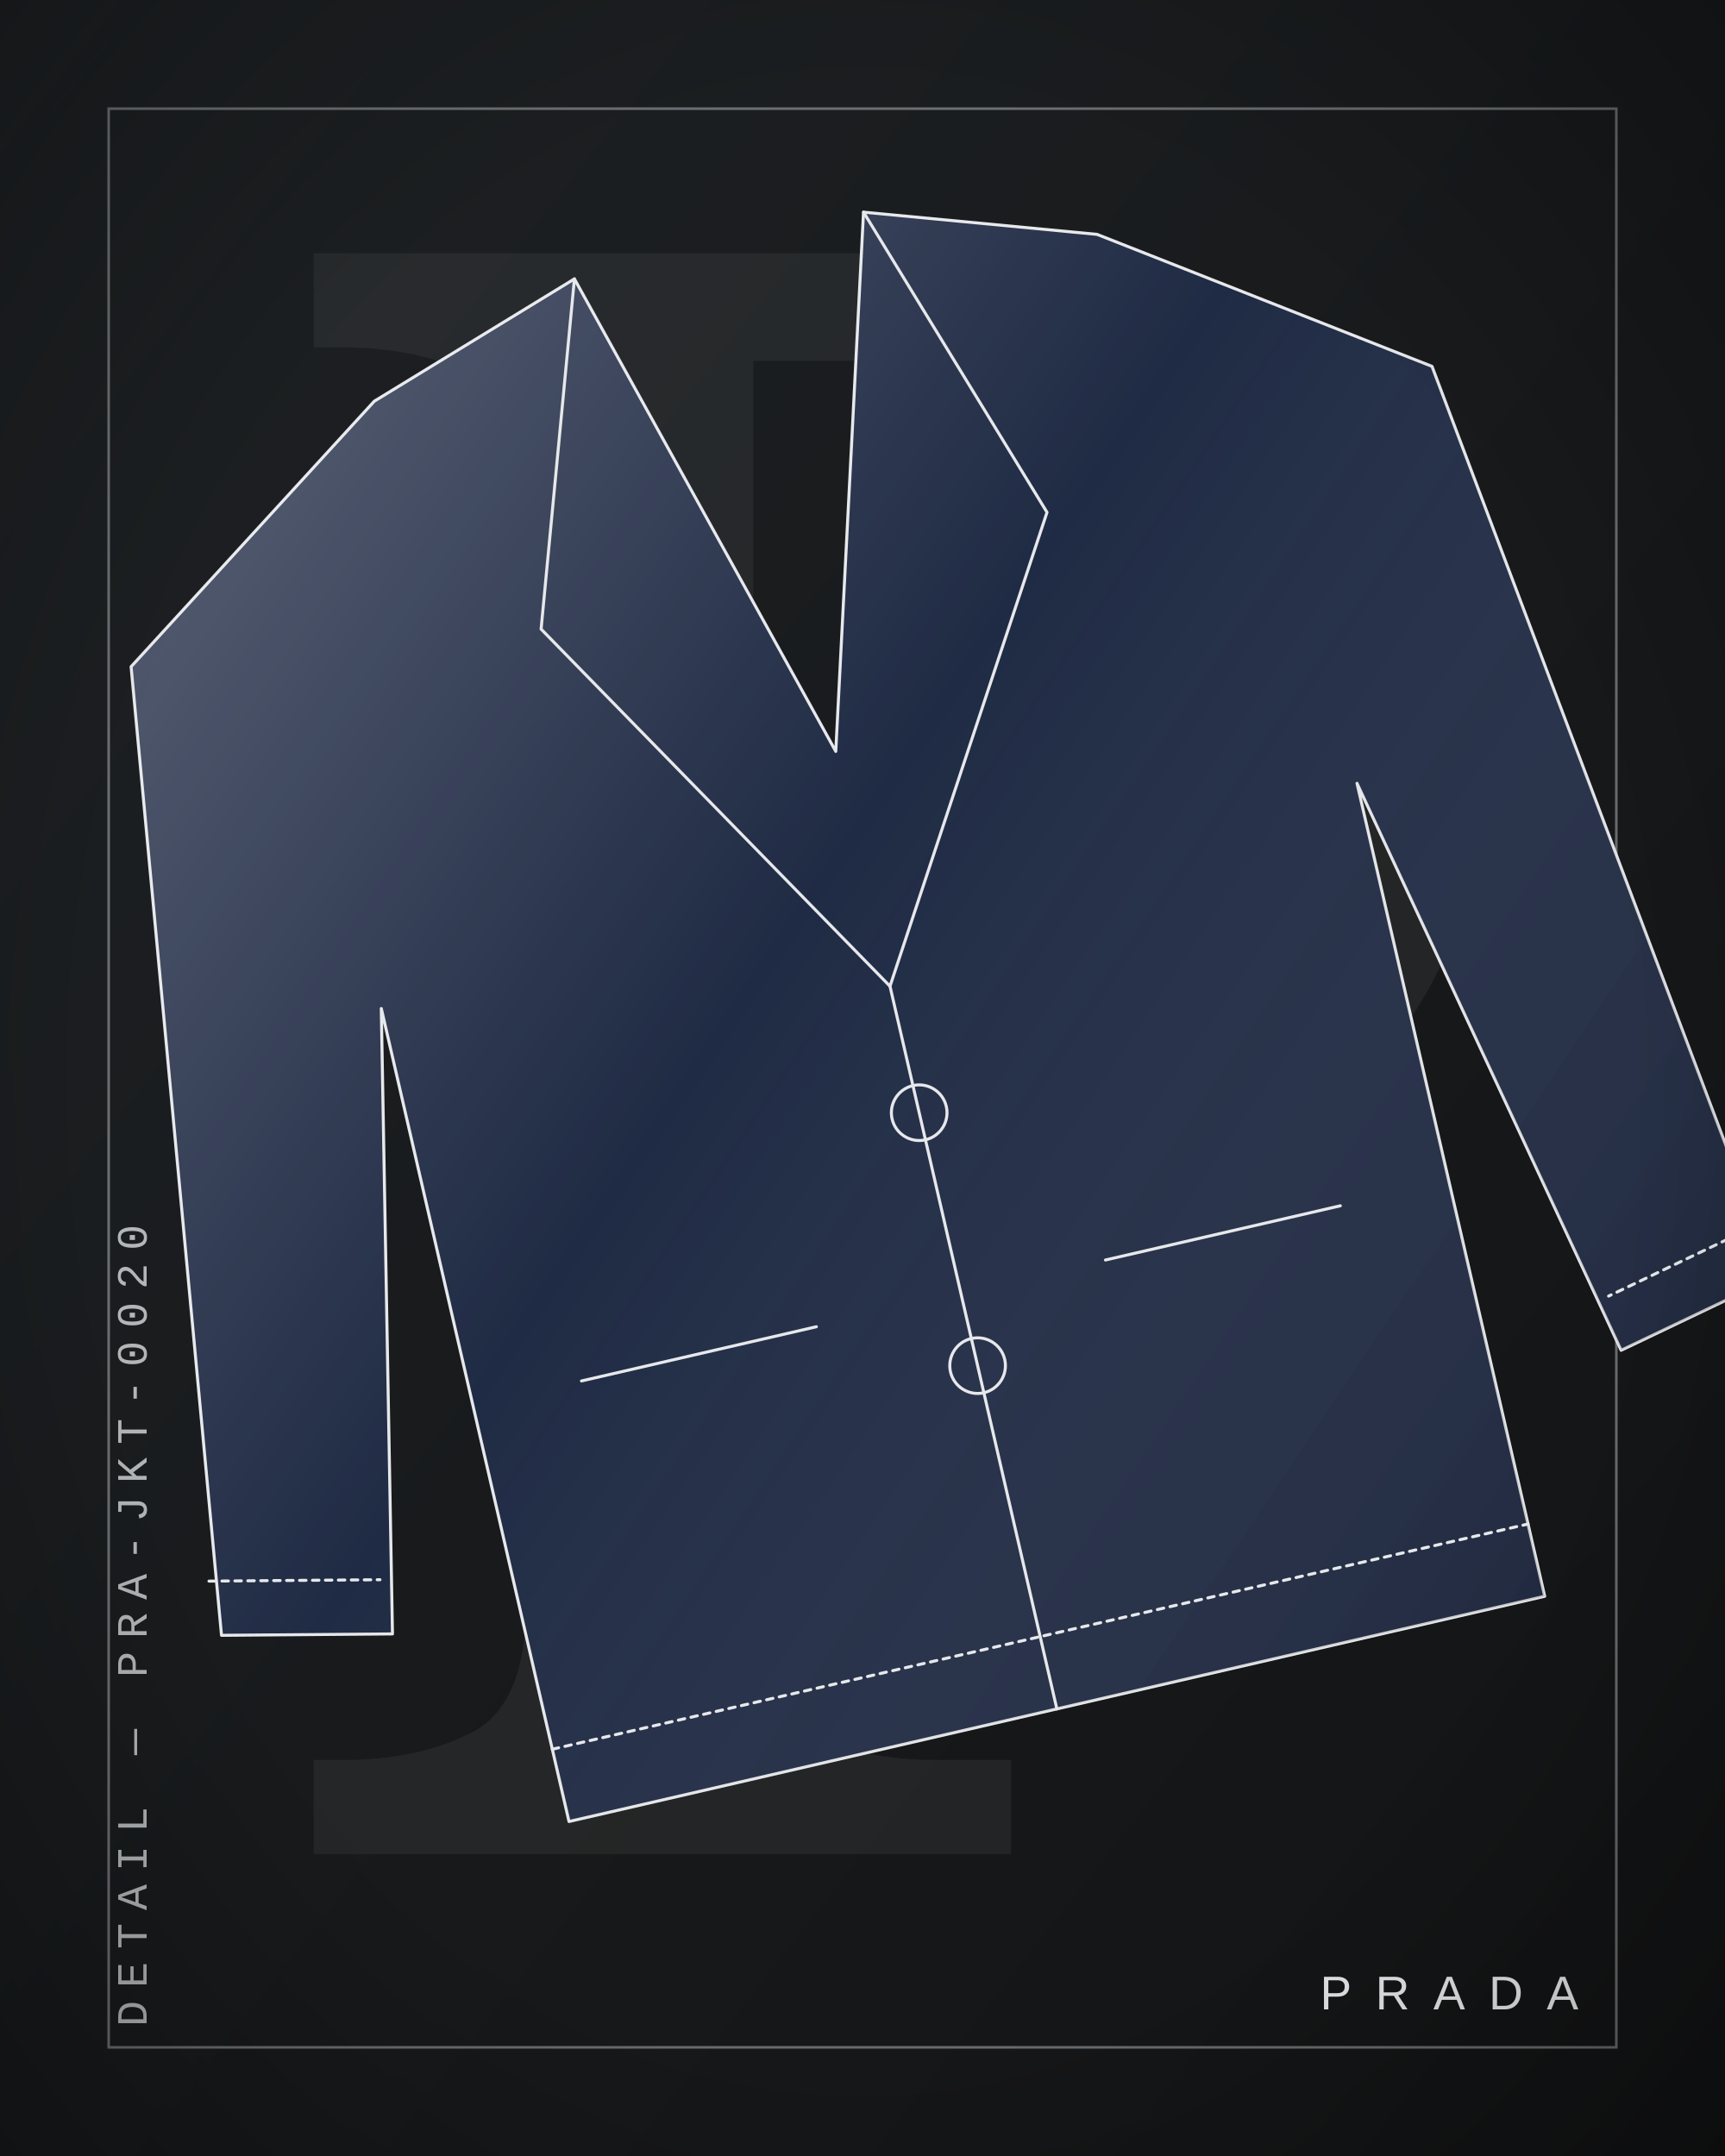
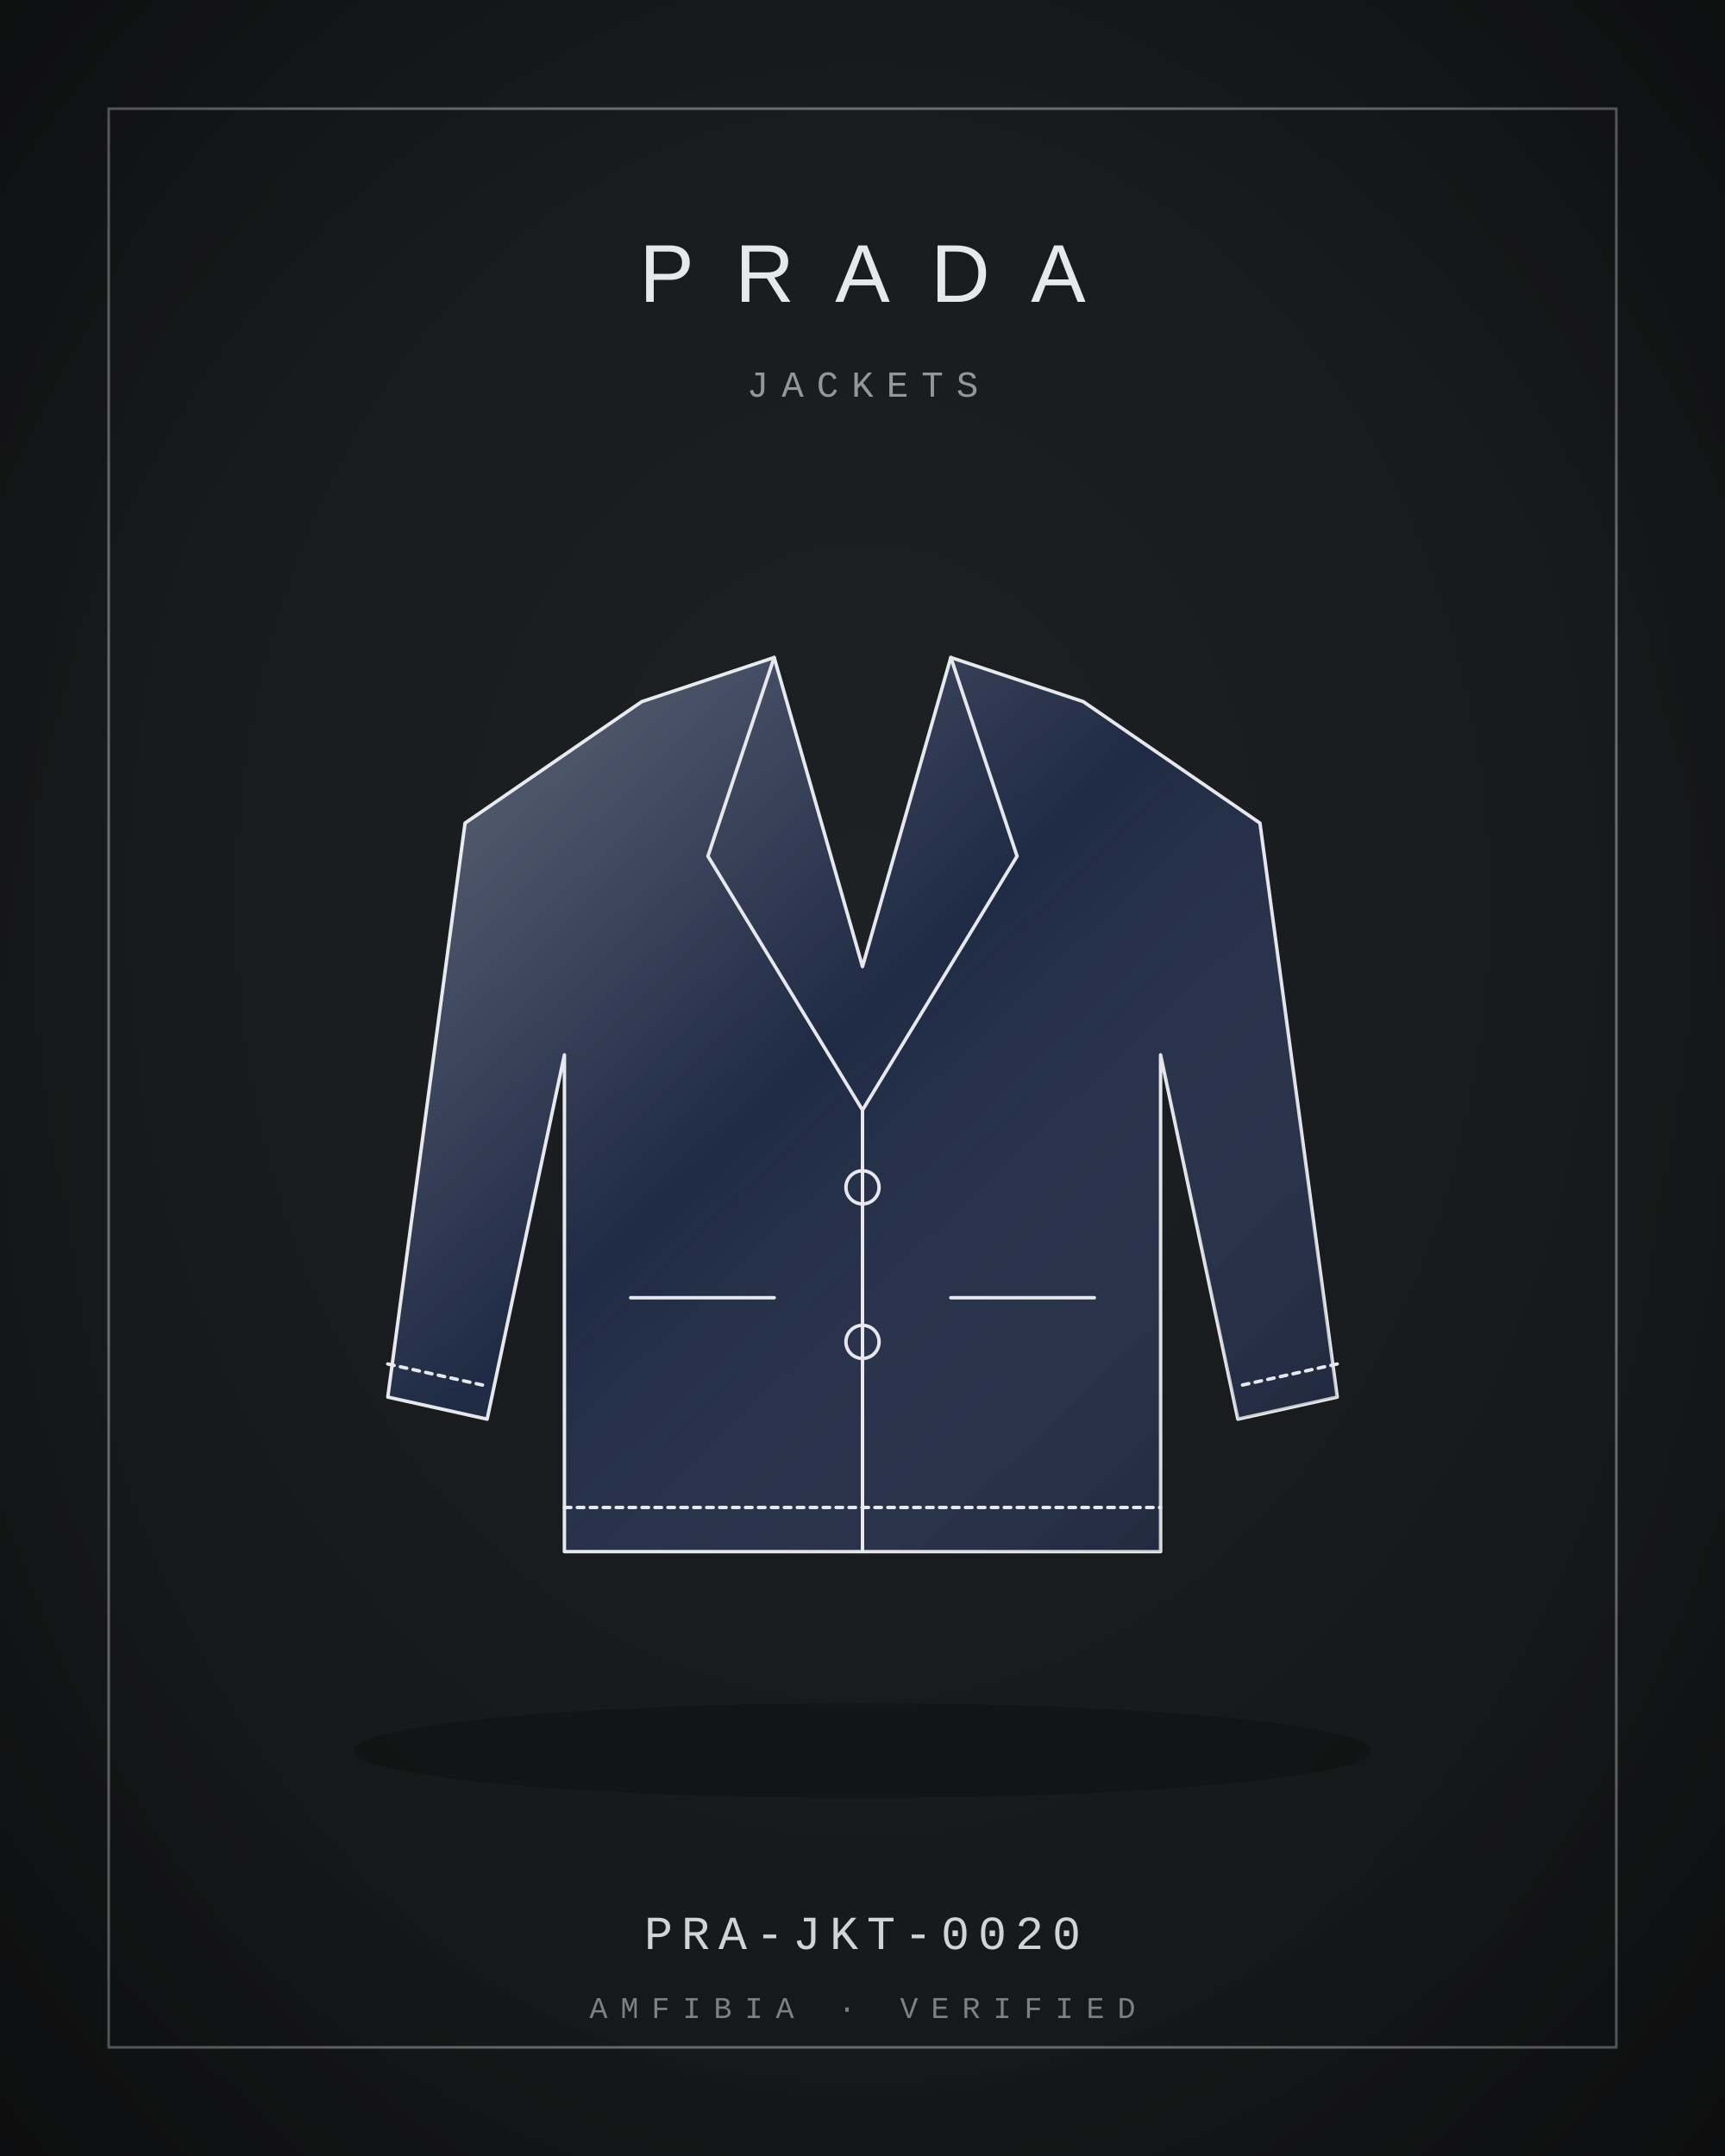
<svg xmlns="http://www.w3.org/2000/svg" viewBox="0 0 400 500" width="800" height="1000">
  <defs>
    <radialGradient id="bg" cx="50%" cy="42%" r="80%">
      <stop offset="0" stop-color="#1E2124" />
      <stop offset="1" stop-color="#121314" />
    </radialGradient>
    <linearGradient id="bgd" x1="0" y1="0" x2="1" y2="1">
      <stop offset="0" stop-color="#1E2124" />
      <stop offset="1" stop-color="#121314" />
    </linearGradient>
    <linearGradient id="sheen" x1="0" y1="0" x2="1" y2="1">
      <stop offset="0" stop-color="#fff" stop-opacity=".30" />
      <stop offset=".45" stop-color="#fff" stop-opacity="0" />
      <stop offset="1" stop-color="#000" stop-opacity=".22" />
    </linearGradient>
    <linearGradient id="multi" x1="0" y1="0" x2="1" y2="1">
      <stop offset="0" stop-color="#B3122E" />
      <stop offset=".35" stop-color="#C9A227" />
      <stop offset=".7" stop-color="#2F5D46" />
      <stop offset="1" stop-color="#3557A0" />
    </linearGradient>
    <radialGradient id="vig" cx="50%" cy="50%" r="75%">
      <stop offset=".6" stop-color="#000" stop-opacity="0" />
      <stop offset="1" stop-color="#000" stop-opacity=".35" />
    </radialGradient>
  </defs>
-   <rect width="400" height="500" fill="url(#bgd)" />
-   <text x="210" y="430" text-anchor="middle" font-family="Georgia, serif" font-size="520" fill="#E6E8EB" opacity="0.06">P</text>
+   <rect width="400" height="500" fill="url(#bg)" />
  <rect x="25.2" y="25.2" width="349.6" height="449.6" fill="none" stroke="#E6E8EB" stroke-width="0.6" opacity="0.4" />
-   <g transform="rotate(-13.0 200 250) translate(-4 20) scale(2.15)">
-     <path d="M60 24 L84 16 L100 72 L116 16 L140 24 L172 46 L186 150 L168 154 L154 88 L154 178 L46 178 L46 88 L32 154 L14 150 L28 46 Z" fill="#1F2A44" stroke="#E6E8EB" stroke-width="1.4" stroke-linejoin="round" stroke-linecap="round" vector-effect="non-scaling-stroke" />
+   <ellipse cx="200" cy="406" rx="118" ry="11" fill="#000" opacity="0.22" />
+   <g transform="translate(72 132) scale(1.28)">
+     <path d="M60 24 L84 16 L100 72 L116 16 L140 24 L172 46 L186 150 L168 154 L154 88 L154 178 L46 178 L46 88 L32 154 L14 150 L28 46 Z" fill="#1F2A44" stroke="#E6E8EB" stroke-width="1.6" stroke-linejoin="round" stroke-linecap="round" vector-effect="non-scaling-stroke" />
    <path d="M60 24 L84 16 L100 72 L116 16 L140 24 L172 46 L186 150 L168 154 L154 88 L154 178 L46 178 L46 88 L32 154 L14 150 L28 46 Z" fill="url(#sheen)" stroke="none" />
-     <path d="M84 16 L72 52 L100 98 L128 52 L116 16" fill="none" stroke="#E6E8EB" stroke-width="1.4" stroke-linejoin="round" stroke-linecap="round" vector-effect="non-scaling-stroke" />
-     <path d="M100 98 L100 178" fill="none" stroke="#E6E8EB" stroke-width="1.4" stroke-linejoin="round" stroke-linecap="round" vector-effect="non-scaling-stroke" />
-     <path d="M58 132 L84 132 M116 132 L142 132" fill="none" stroke="#E6E8EB" stroke-width="1.4" stroke-linejoin="round" stroke-linecap="round" vector-effect="non-scaling-stroke" />
-     <path d="M100 112 m-3 0 a3 3 0 1 0 6 0 a3 3 0 1 0 -6 0 M100 140 m-3 0 a3 3 0 1 0 6 0 a3 3 0 1 0 -6 0" fill="none" stroke="#E6E8EB" stroke-width="1.4" stroke-linejoin="round" stroke-linecap="round" vector-effect="non-scaling-stroke" />
-     <path d="M14 144 L32 148 M186 144 L168 148 M46 170 L154 170" fill="none" stroke="#E6E8EB" stroke-width="1.4" stroke-dasharray="3 3" stroke-linejoin="round" stroke-linecap="round" vector-effect="non-scaling-stroke" />
-   </g>
-   <g transform="translate(34 470) rotate(-90)">
-     <text x="0" y="0" text-anchor="start" font-family="'Courier New', Courier, monospace" font-size="10" letter-spacing="3" fill="#E6E8EB" opacity="0.75">DETAIL — PRA-JKT-0020</text>
+     <path d="M84 16 L72 52 L100 98 L128 52 L116 16" fill="none" stroke="#E6E8EB" stroke-width="1.6" stroke-linejoin="round" stroke-linecap="round" vector-effect="non-scaling-stroke" />
+     <path d="M100 98 L100 178" fill="none" stroke="#E6E8EB" stroke-width="1.6" stroke-linejoin="round" stroke-linecap="round" vector-effect="non-scaling-stroke" />
+     <path d="M58 132 L84 132 M116 132 L142 132" fill="none" stroke="#E6E8EB" stroke-width="1.6" stroke-linejoin="round" stroke-linecap="round" vector-effect="non-scaling-stroke" />
+     <path d="M100 112 m-3 0 a3 3 0 1 0 6 0 a3 3 0 1 0 -6 0 M100 140 m-3 0 a3 3 0 1 0 6 0 a3 3 0 1 0 -6 0" fill="none" stroke="#E6E8EB" stroke-width="1.6" stroke-linejoin="round" stroke-linecap="round" vector-effect="non-scaling-stroke" />
+     <path d="M14 144 L32 148 M186 144 L168 148 M46 170 L154 170" fill="none" stroke="#E6E8EB" stroke-width="1.6" stroke-dasharray="3 3" stroke-linejoin="round" stroke-linecap="round" vector-effect="non-scaling-stroke" />
  </g>
  <g>
-     <text x="366" y="466" text-anchor="end" font-size="11" fill="#E6E8EB" font-family="'Helvetica Neue', Arial, sans-serif" font-weight="300" letter-spacing="5.5">PRADA</text>
+     <text x="200" y="70" text-anchor="middle" font-size="19" fill="#E6E8EB" font-family="'Helvetica Neue', Arial, sans-serif" font-weight="300" letter-spacing="9.5">PRADA</text>
  </g>
+   <text x="200" y="92" text-anchor="middle" font-family="'Courier New', Courier, monospace" font-size="8.5" letter-spacing="3" fill="#E6E8EB" opacity="0.6">JACKETS</text>
+   <text x="200" y="452" text-anchor="middle" font-family="'Courier New', Courier, monospace" font-size="11" letter-spacing="2" fill="#E6E8EB" opacity="0.9">PRA-JKT-0020</text>
+   <text x="200" y="468" text-anchor="middle" font-family="'Courier New', Courier, monospace" font-size="7" letter-spacing="3" fill="#E6E8EB" opacity="0.5">AMFIBIA · VERIFIED</text>
  <rect width="400" height="500" fill="url(#vig)" />
</svg>
